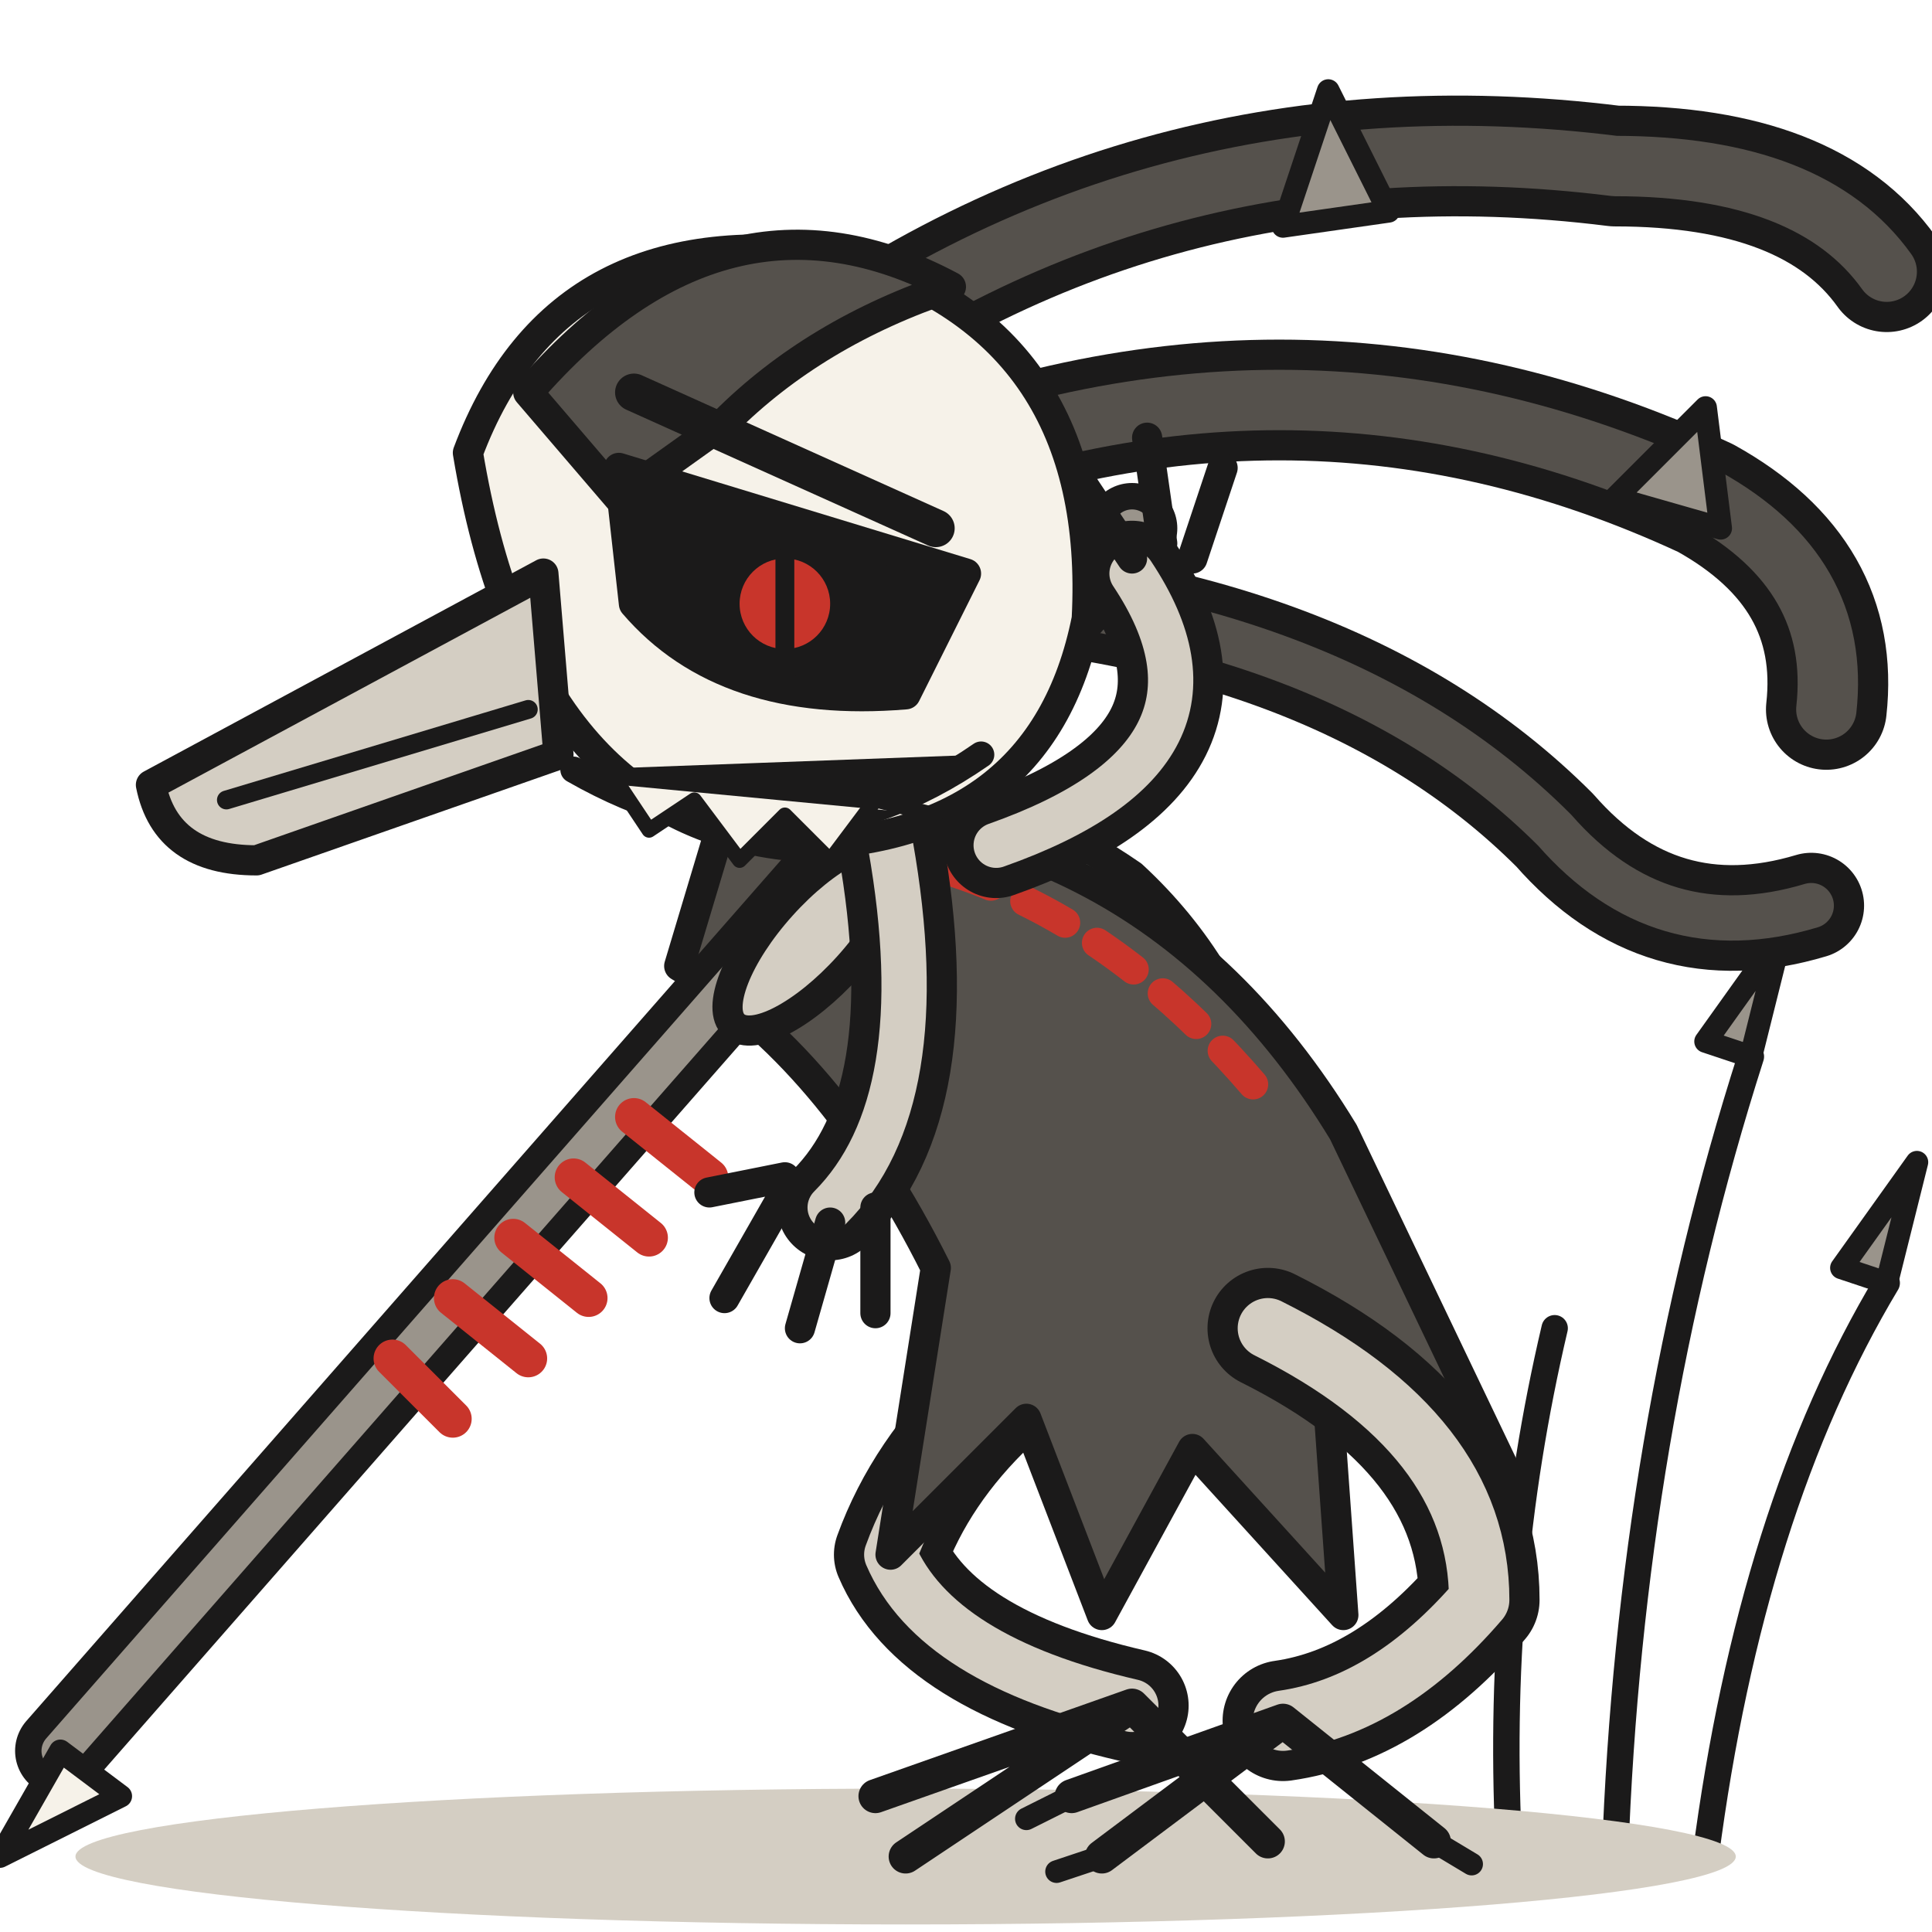
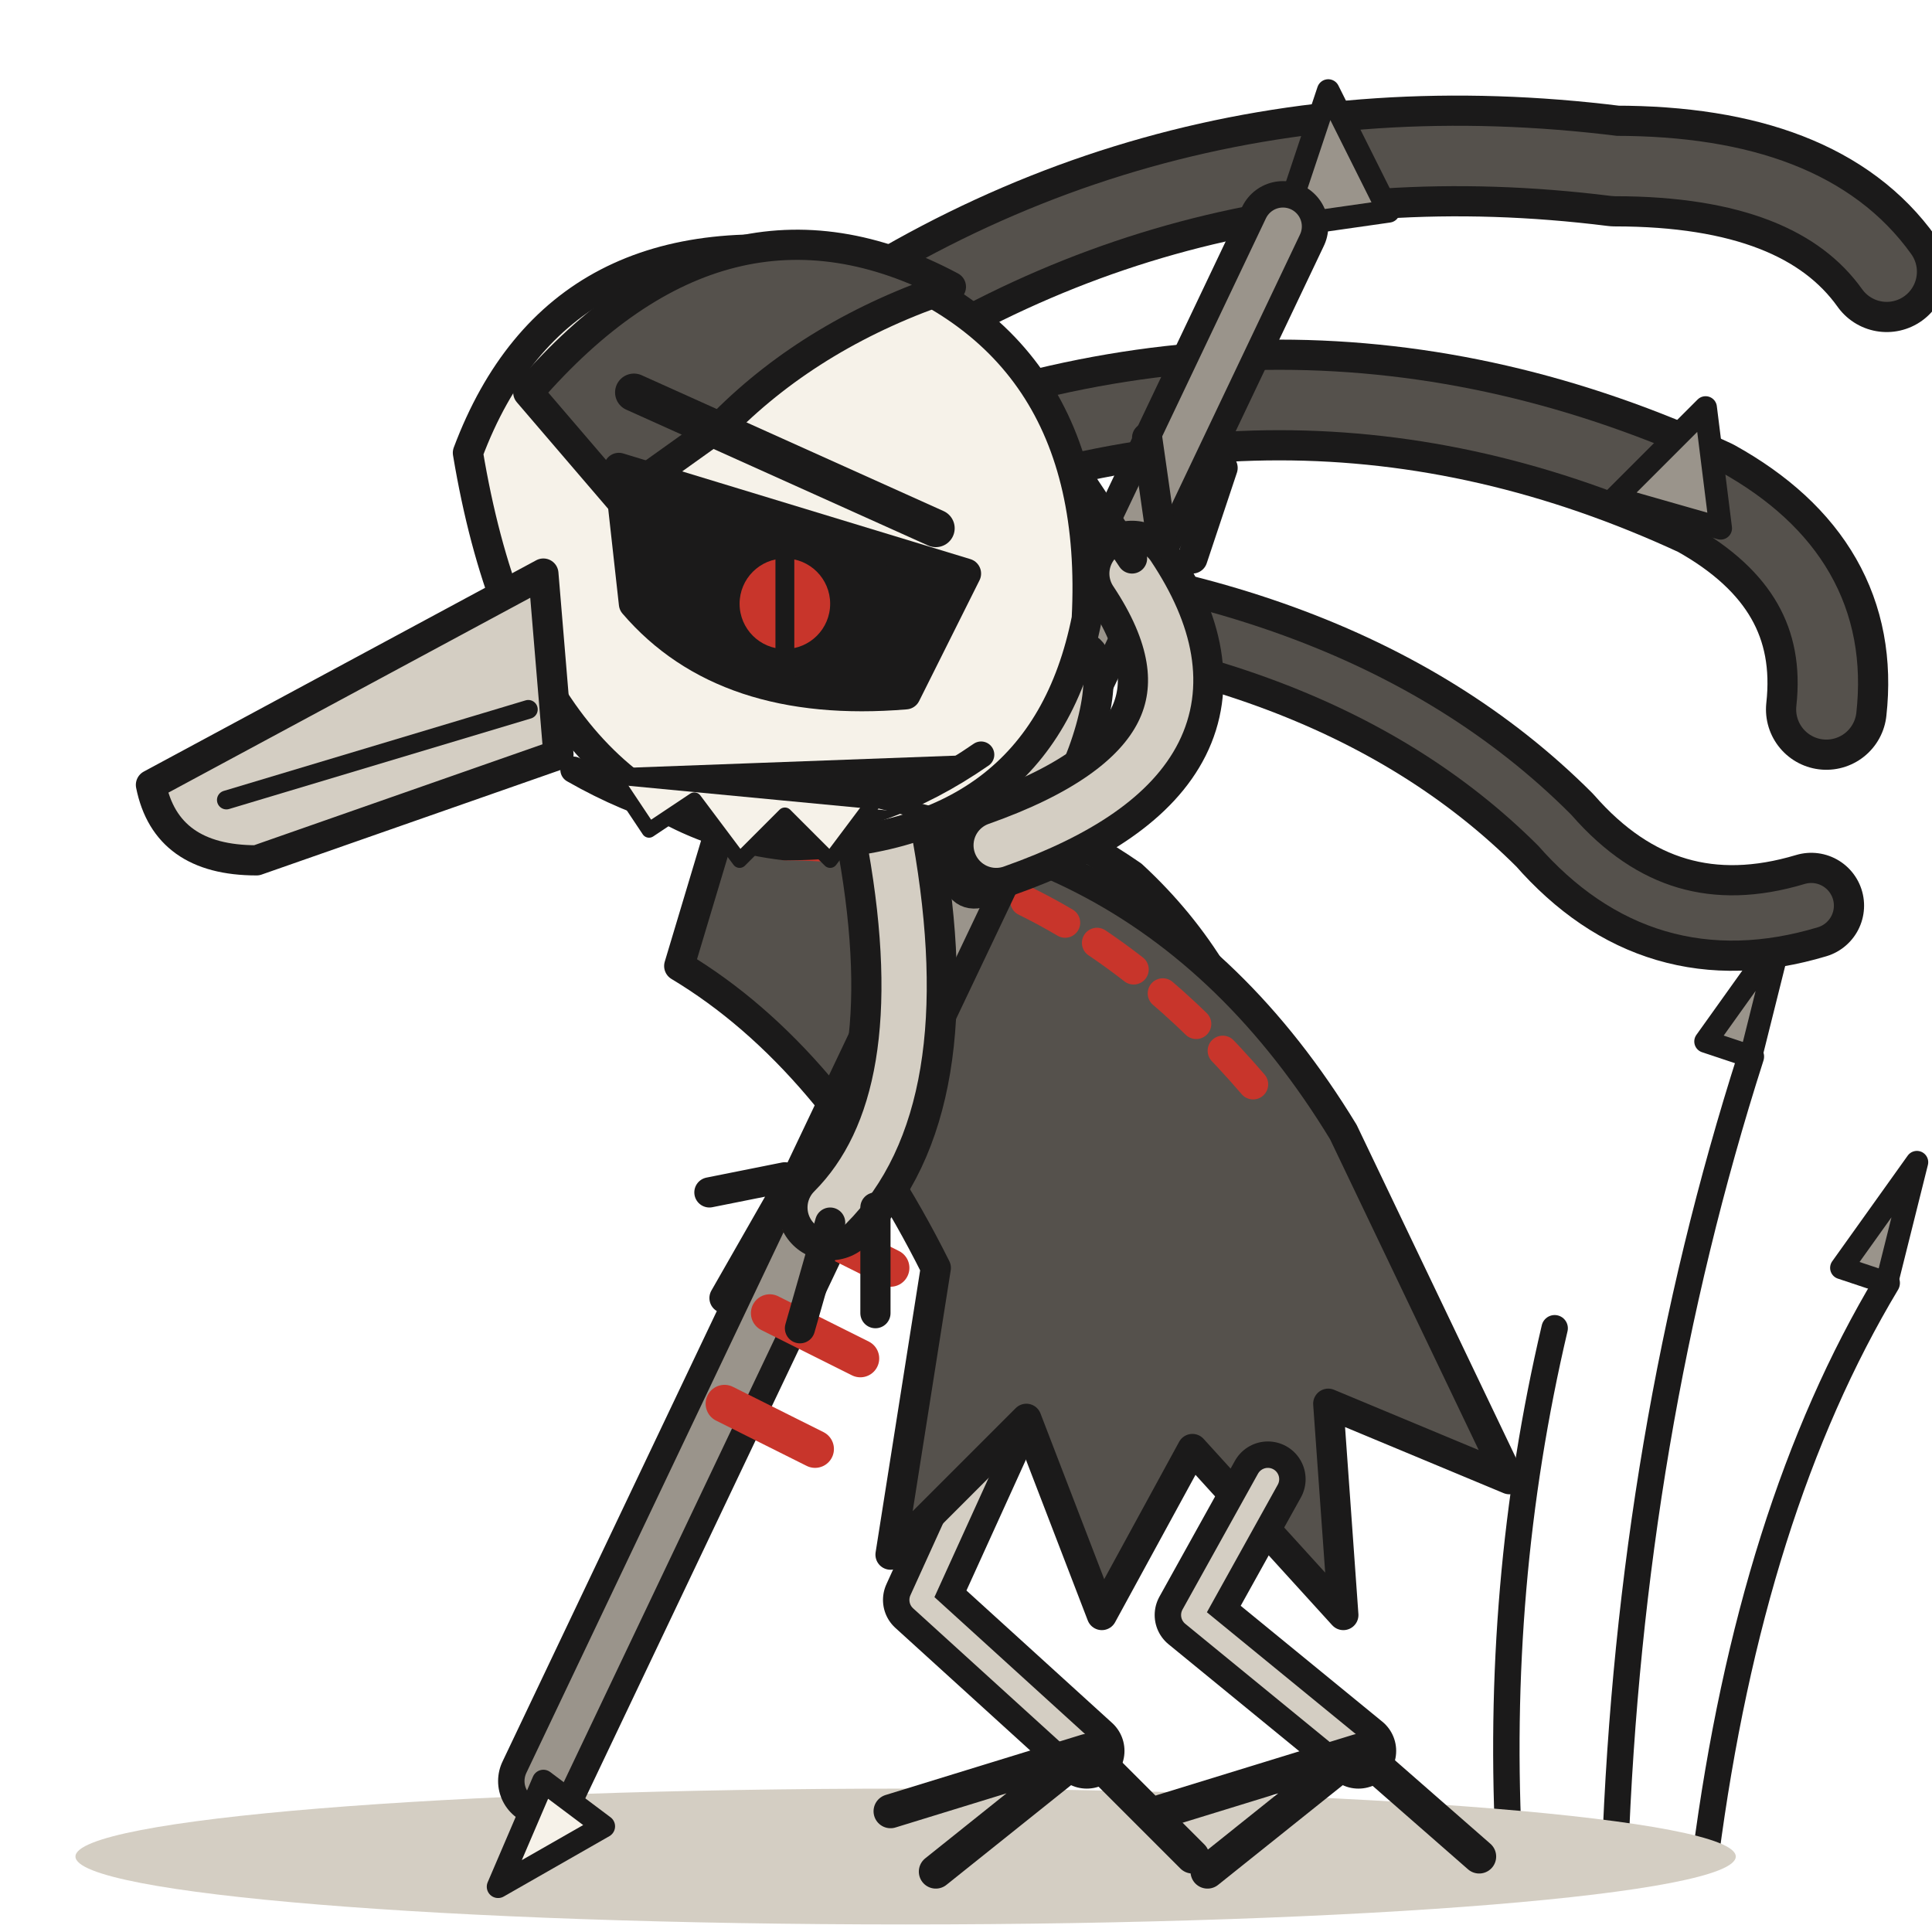
<svg xmlns="http://www.w3.org/2000/svg" viewBox="0 0 256 256" stroke="#1b1a1a" stroke-width="4" stroke-linejoin="round" stroke-linecap="round">
  <g fill="none" stroke-width="3.5">
    <path d="M214 246 Q216 190 232 140" />
    <path d="M226 246 Q232 200 250 170" />
    <path d="M200 246 Q198 210 206 176" />
  </g>
  <path d="M232 140 L236 124 L226 138Z M250 170 L254 154 L244 168Z" fill="#9a948b" stroke-width="3" />
  <ellipse cx="120" cy="246" rx="110" ry="9" fill="#d4cec3" stroke="none" />
  <g fill="none" stroke-linecap="round">
    <path d="M100 54 Q150 14 214 22 Q240 22 250 36" stroke="#1b1a1a" stroke-width="16" />
    <path d="M100 54 Q150 14 214 22 Q240 22 250 36" stroke="#55514c" stroke-width="8" />
    <path d="M112 66 Q170 40 226 66 Q244 76 242 94" stroke="#1b1a1a" stroke-width="16" />
    <path d="M112 66 Q170 40 226 66 Q244 76 242 94" stroke="#55514c" stroke-width="8" />
    <path d="M118 78 Q176 80 206 110 Q220 126 240 120" stroke="#1b1a1a" stroke-width="14" />
    <path d="M118 78 Q176 80 206 110 Q220 126 240 120" stroke="#55514c" stroke-width="6" />
  </g>
  <path d="M170 30 L176 12 L184 28Z M214 66 L226 54 L228 70Z" fill="#9a948b" stroke-width="3" />
-   <g fill="none">
-     <path d="M156 170 Q126 184 118 206 Q124 220 150 226" stroke="#1b1a1a" stroke-width="15" />
-     <path d="M156 170 Q126 184 118 206 Q124 220 150 226" stroke="#d4cec3" stroke-width="7" />
-   </g>
-   <path d="M150 226 L116 238 M150 226 L120 246 M150 226 L168 244" fill="none" stroke-width="4.5" />
+   <path d="M132 190 L122 212 L144 232" fill="none" stroke="#1b1a1a" stroke-width="10" />
+   <path d="M132 190 L122 212 L144 232" fill="none" stroke="#d4cec3" stroke-width="3" />
+   <path d="M144 232 L118 240 M144 232 L124 248 M144 232 L158 246" fill="none" stroke-width="4.5" />
  <path d="M96 108 Q124 98 150 116 Q176 140 168 184 L142 190 Q138 150 100 134Z" fill="#d4cec3" />
  <path d="M118 126 L132 138 M126 120 L142 134 M134 122 L148 136 M140 152 L150 156" stroke-width="2.5" fill="none" />
  <path d="M96 108 Q150 104 178 150 L200 196 L176 186 L178 214 L158 192 L146 214 L136 188 L118 206 L124 168 Q110 140 90 128Z" fill="#55514c" />
  <path d="M104 112 Q140 112 168 146" fill="none" stroke="#c8352b" stroke-width="4" stroke-dasharray="6 5" />
-   <g fill="none">
-     <path d="M168 176 Q196 190 196 212 Q184 226 170 228" stroke="#1b1a1a" stroke-width="16" />
-     <path d="M168 176 Q196 190 196 212 Q184 226 170 228" stroke="#d4cec3" stroke-width="8" />
-   </g>
-   <path d="M170 228 L142 238 M170 228 L146 246 M170 228 L190 244" fill="none" stroke-width="4.5" />
-   <path d="M142 238 l-6 3 M146 246 l-6 2 M190 244 l5 3" stroke-width="3" fill="none" />
-   <path d="M150 70 L8 232" stroke="#1b1a1a" stroke-width="12" fill="none" />
-   <path d="M150 70 L8 232" stroke="#9a948b" stroke-width="5" fill="none" />
-   <path d="M8 232 L0 246 L16 238Z" fill="#f6f2e9" stroke-width="3" />
-   <path d="M52 180 L60 188 M60 172 L70 180 M68 164 L78 172 M76 156 L86 164 M84 148 L94 156" stroke="#c8352b" stroke-width="5" fill="none" />
-   <ellipse cx="108" cy="124" rx="16" ry="6" transform="rotate(-48 108 124)" fill="#d4cec3" />
+   <path d="M168 196 L158 214 L180 232" fill="none" stroke="#1b1a1a" stroke-width="10" />
+   <path d="M168 196 L158 214 L180 232" fill="none" stroke="#d4cec3" stroke-width="3" />
+   <path d="M180 232 L154 240 M180 232 L160 248 M180 232 L196 246" fill="none" stroke-width="4.5" />
+   <path d="M170 30 L72 236" stroke="#1b1a1a" stroke-width="12" fill="none" />
+   <path d="M170 30 L72 236" stroke="#9a948b" stroke-width="5" fill="none" />
+   <path d="M72 236 L66 250 L80 242Z" fill="#f6f2e9" stroke-width="3" />
+   <path d="M96 186 L108 192 M102 174 L114 180 M106 162 L118 168" stroke="#c8352b" stroke-width="5" fill="none" />
+   <ellipse cx="136" cy="102" rx="18" ry="6" transform="rotate(-64 136 102)" fill="#d4cec3" />
  <g fill="none">
    <path d="M118 112 Q124 146 110 160" stroke="#1b1a1a" stroke-width="14" />
    <path d="M118 112 Q124 146 110 160" stroke="#d4cec3" stroke-width="6" />
    <path d="M132 112 Q166 100 150 76" stroke="#1b1a1a" stroke-width="14" />
    <path d="M132 112 Q166 100 150 76" stroke="#d4cec3" stroke-width="6" />
  </g>
  <path d="M104 158 L96 172 M110 162 L106 176 M116 160 L116 174 M104 156 L94 158" stroke-width="4" fill="none" />
  <path d="M150 74 L142 62 M154 72 L152 58 M158 74 L162 62" stroke-width="4" fill="none" />
  <path d="M62 60 Q74 28 112 34 Q146 44 144 82 Q138 112 104 112 Q70 108 62 60Z" fill="#f6f2e9" />
  <path d="M70 52 Q96 22 126 38 Q108 44 96 56 L82 66Z" fill="#55514c" />
  <path d="M72 76 L20 104 Q22 114 34 114 L74 100Z" fill="#d4cec3" />
  <path d="M30 106 L70 94" stroke-width="2.5" fill="none" />
  <path d="M82 62 L128 76 L120 92 Q96 94 84 80Z" fill="#1b1a1a" />
  <circle cx="104" cy="80" r="6" fill="#c8352b" stroke="none" />
  <path d="M104 74 L104 86" stroke-width="2.5" />
  <path d="M84 52 L124 70" stroke-width="5" fill="none" />
  <path d="M76 102 Q104 118 130 100" fill="#1b1a1a" stroke-width="3.5" />
  <path d="M82 104 L86 110 L92 106 L98 114 L104 108 L110 114 L116 106 L124 108" fill="#f6f2e9" stroke-width="2" />
</svg>
